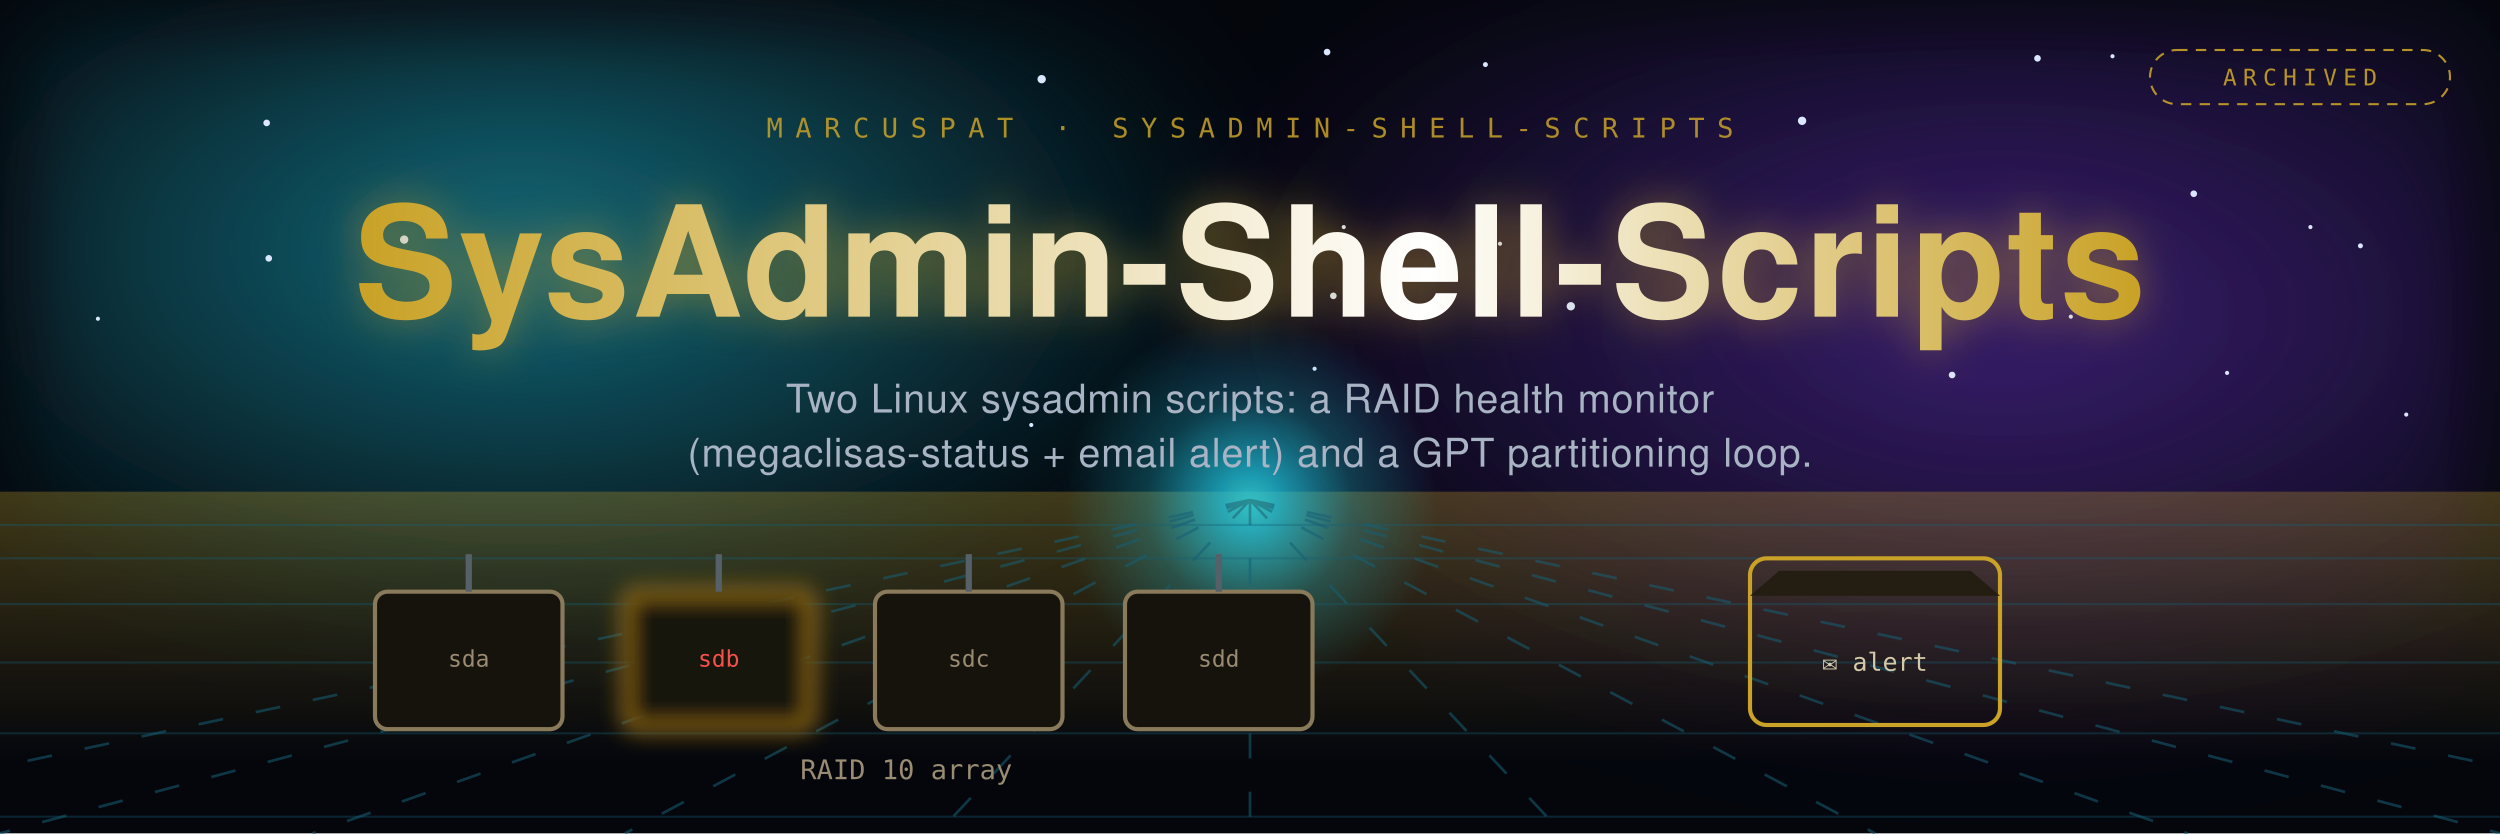
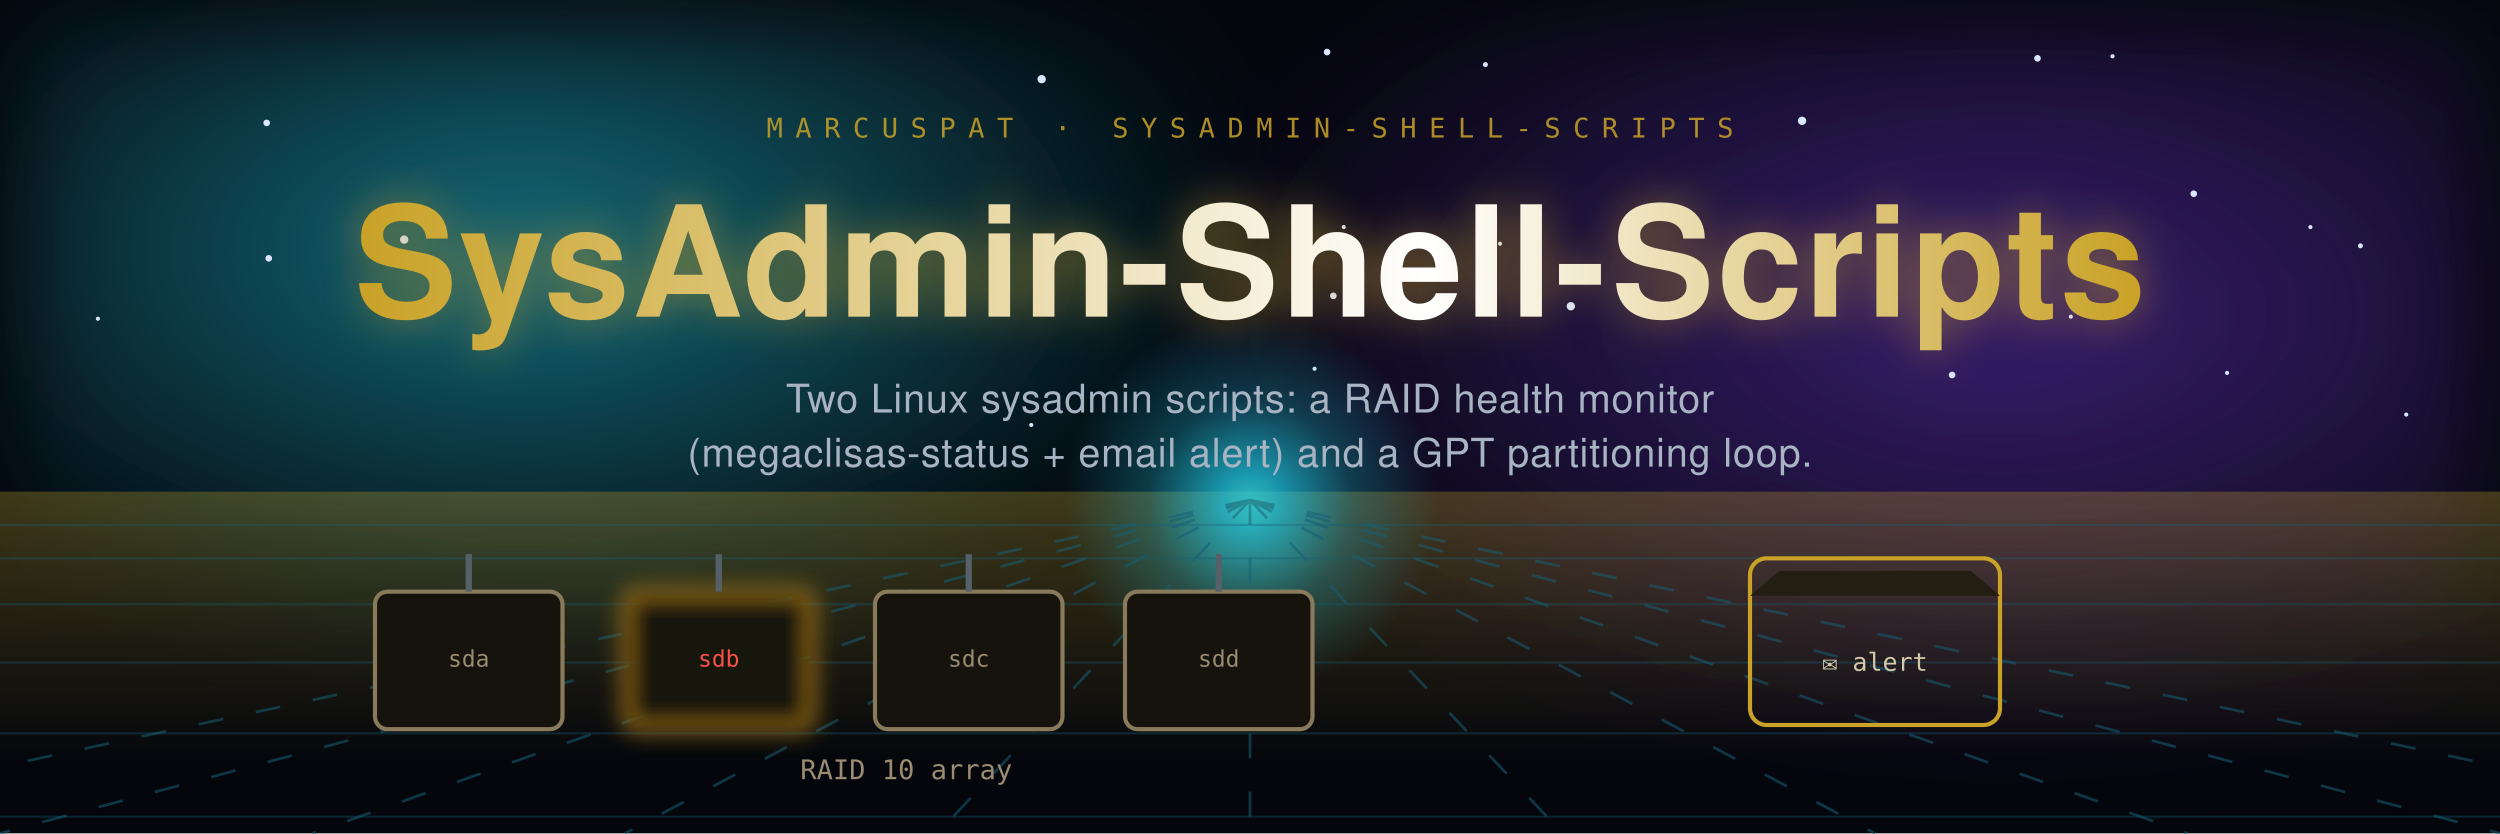
- <svg xmlns="http://www.w3.org/2000/svg" width="1200" height="400" viewBox="0 0 1200 400" role="img" aria-label="SysAdmin-Shell-Scripts — SysAdmin-Shell-Scripts">
+ <svg xmlns="http://www.w3.org/2000/svg" width="1200" height="400" viewBox="0 0 1200 400" role="img" aria-label="SysAdmin-Shell-Scripts: Two Linux sysadmin scripts: a RAID health monitor">
  <defs>
    <radialGradient id="aur1">
      <stop offset="0" stop-color="#22d3ee" stop-opacity="0.50" />
      <stop offset="1" stop-color="#22d3ee" stop-opacity="0" />
    </radialGradient>
    <radialGradient id="aur2">
      <stop offset="0" stop-color="#7c3aed" stop-opacity="0.45" />
      <stop offset="1" stop-color="#7c3aed" stop-opacity="0" />
    </radialGradient>
    <radialGradient id="orb">
      <stop offset="0" stop-color="#22d3ee" stop-opacity="0.9" />
      <stop offset="0.55" stop-color="#22d3ee" stop-opacity="0.25" />
      <stop offset="1" stop-color="#22d3ee" stop-opacity="0" />
    </radialGradient>
    <linearGradient id="tgrad" x1="0" x2="1">
      <stop offset="0" stop-color="#c9a227" />
      <stop offset="0.6" stop-color="#ffffff" />
      <stop offset="1" stop-color="#c9a227" />
    </linearGradient>
    <linearGradient id="beam" x1="0" x2="1">
      <stop offset="0" stop-color="#ffffff" stop-opacity="0" />
      <stop offset="0.5" stop-color="#ffffff" stop-opacity="0.45" />
      <stop offset="1" stop-color="#ffffff" stop-opacity="0" />
    </linearGradient>
    <linearGradient id="hglow" x1="0" x2="0" y1="0" y2="1">
      <stop offset="0" stop-color="#c9a227" stop-opacity="0.30" />
      <stop offset="1" stop-color="#c9a227" stop-opacity="0" />
    </linearGradient>
    <filter id="soft" x="-80%" y="-80%" width="260%" height="260%">
      <feGaussianBlur stdDeviation="30" />
    </filter>
    <filter id="glow" x="-80%" y="-80%" width="260%" height="260%">
      <feGaussianBlur stdDeviation="5" />
    </filter>
    <filter id="glow2" x="-80%" y="-80%" width="260%" height="260%">
      <feGaussianBlur stdDeviation="10" />
    </filter>
  </defs>
  <rect width="1200" height="400" fill="#04060c" />
  <ellipse cx="250" cy="120" rx="360" ry="190" fill="url(#aur1)" filter="url(#soft)">
    <animateTransform attributeName="transform" type="translate" values="0 0; 70 24; -40 12; 0 0" dur="26s" repeatCount="indefinite" />
  </ellipse>
  <ellipse cx="960" cy="150" rx="400" ry="210" fill="url(#aur2)" filter="url(#soft)">
    <animateTransform attributeName="transform" type="translate" values="0 0; -60 18; 34 -12; 0 0" dur="32s" repeatCount="indefinite" />
  </ellipse>
  <g>
    <circle cx="194" cy="115" r="2" fill="#dbe7ff">
      <animate attributeName="opacity" values="0.08;0.85;0.08" dur="2.75s" begin="-3.76s" repeatCount="indefinite" />
    </circle>
    <circle cx="994" cy="152" r="1" fill="#dbe7ff">
      <animate attributeName="opacity" values="0.08;0.85;0.08" dur="4.60s" begin="-2.31s" repeatCount="indefinite" />
    </circle>
    <circle cx="631" cy="177" r="1" fill="#dbe7ff">
      <animate attributeName="opacity" values="0.08;0.85;0.08" dur="4.36s" begin="-2.06s" repeatCount="indefinite" />
    </circle>
    <circle cx="1053" cy="93" r="1.6" fill="#dbe7ff">
      <animate attributeName="opacity" values="0.08;0.85;0.08" dur="2.50s" begin="-3.97s" repeatCount="indefinite" />
    </circle>
    <circle cx="978" cy="28" r="1.6" fill="#dbe7ff">
      <animate attributeName="opacity" values="0.08;0.85;0.08" dur="3.11s" begin="-3.88s" repeatCount="indefinite" />
    </circle>
    <circle cx="129" cy="124" r="1.6" fill="#dbe7ff">
      <animate attributeName="opacity" values="0.08;0.85;0.08" dur="4.03s" begin="-3.54s" repeatCount="indefinite" />
    </circle>
    <circle cx="754" cy="147" r="2" fill="#dbe7ff">
      <animate attributeName="opacity" values="0.08;0.85;0.08" dur="3.62s" begin="-4.42s" repeatCount="indefinite" />
    </circle>
    <circle cx="595" cy="152" r="1.2" fill="#dbe7ff">
      <animate attributeName="opacity" values="0.08;0.85;0.08" dur="3.41s" begin="-0.39s" repeatCount="indefinite" />
    </circle>
    <circle cx="1069" cy="179" r="1" fill="#dbe7ff">
      <animate attributeName="opacity" values="0.08;0.85;0.08" dur="3.03s" begin="-0.99s" repeatCount="indefinite" />
    </circle>
    <circle cx="1014" cy="27" r="1" fill="#dbe7ff">
      <animate attributeName="opacity" values="0.08;0.85;0.08" dur="2.97s" begin="-0.39s" repeatCount="indefinite" />
    </circle>
    <circle cx="500" cy="38" r="2" fill="#dbe7ff">
      <animate attributeName="opacity" values="0.08;0.85;0.08" dur="3.72s" begin="-1.15s" repeatCount="indefinite" />
    </circle>
    <circle cx="128" cy="59" r="1.6" fill="#dbe7ff">
      <animate attributeName="opacity" values="0.08;0.85;0.08" dur="2.82s" begin="-2.02s" repeatCount="indefinite" />
    </circle>
    <circle cx="645" cy="109" r="1" fill="#dbe7ff">
      <animate attributeName="opacity" values="0.08;0.85;0.08" dur="3.08s" begin="-1.47s" repeatCount="indefinite" />
    </circle>
    <circle cx="1109" cy="109" r="1" fill="#dbe7ff">
      <animate attributeName="opacity" values="0.08;0.85;0.08" dur="2.95s" begin="-0.15s" repeatCount="indefinite" />
    </circle>
    <circle cx="637" cy="25" r="1.6" fill="#dbe7ff">
      <animate attributeName="opacity" values="0.08;0.85;0.08" dur="3.40s" begin="-0.02s" repeatCount="indefinite" />
    </circle>
    <circle cx="188" cy="146" r="1.6" fill="#dbe7ff">
      <animate attributeName="opacity" values="0.08;0.85;0.08" dur="4.16s" begin="-3.12s" repeatCount="indefinite" />
    </circle>
    <circle cx="47" cy="153" r="1" fill="#dbe7ff">
      <animate attributeName="opacity" values="0.08;0.85;0.08" dur="3.07s" begin="-0.59s" repeatCount="indefinite" />
    </circle>
    <circle cx="720" cy="117" r="1" fill="#dbe7ff">
      <animate attributeName="opacity" values="0.08;0.85;0.08" dur="4.33s" begin="-0.75s" repeatCount="indefinite" />
    </circle>
    <circle cx="937" cy="180" r="1.6" fill="#dbe7ff">
      <animate attributeName="opacity" values="0.08;0.85;0.08" dur="4.48s" begin="-4.25s" repeatCount="indefinite" />
    </circle>
    <circle cx="1133" cy="118" r="1.2" fill="#dbe7ff">
      <animate attributeName="opacity" values="0.08;0.85;0.08" dur="2.69s" begin="-2.00s" repeatCount="indefinite" />
    </circle>
    <circle cx="640" cy="142" r="1.6" fill="#dbe7ff">
      <animate attributeName="opacity" values="0.08;0.85;0.08" dur="2.29s" begin="-3.24s" repeatCount="indefinite" />
    </circle>
    <circle cx="495" cy="204" r="1" fill="#dbe7ff">
      <animate attributeName="opacity" values="0.08;0.85;0.08" dur="3.90s" begin="-2.82s" repeatCount="indefinite" />
    </circle>
    <circle cx="865" cy="58" r="2" fill="#dbe7ff">
      <animate attributeName="opacity" values="0.08;0.85;0.08" dur="3.96s" begin="-2.38s" repeatCount="indefinite" />
    </circle>
    <circle cx="667" cy="132" r="1.6" fill="#dbe7ff">
      <animate attributeName="opacity" values="0.08;0.85;0.08" dur="3.78s" begin="-3.14s" repeatCount="indefinite" />
    </circle>
    <circle cx="713" cy="31" r="1.2" fill="#dbe7ff">
      <animate attributeName="opacity" values="0.08;0.85;0.08" dur="3.03s" begin="-3.47s" repeatCount="indefinite" />
    </circle>
    <circle cx="1155" cy="199" r="1" fill="#dbe7ff">
      <animate attributeName="opacity" values="0.08;0.85;0.08" dur="4.05s" begin="-3.17s" repeatCount="indefinite" />
    </circle>
  </g>
  <rect x="0" y="236" width="1200" height="130" fill="url(#hglow)">
    <animate attributeName="opacity" values="0.45;0.9;0.45" dur="7s" repeatCount="indefinite" />
  </rect>
  <circle cx="600" cy="242" r="90" fill="url(#orb)">
    <animate attributeName="r" values="78;110;78" dur="6s" repeatCount="indefinite" />
  </circle>
  <path d="M600 240 L-150 400 M600 240 L0 400 M600 240 L150 400 M600 240 L300 400 M600 240 L450 400 M600 240 L600 400 M600 240 L750 400 M600 240 L900 400 M600 240 L1050 400 M600 240 L1200 400 M600 240 L1350 400" stroke="#155e75" stroke-width="1.3" opacity="0.55" fill="none" stroke-dasharray="12 16">
    <animate attributeName="stroke-dashoffset" values="0;-56" dur="0.9s" repeatCount="indefinite" />
  </path>
  <path d="M0 252 H1200 M0 268 H1200 M0 290 H1200 M0 318 H1200 M0 352 H1200 M0 392 H1200" stroke="#155e75" stroke-width="1" opacity="0.35" fill="none" />
  <circle cx="600" cy="241" r="4" fill="#c9a227" filter="url(#glow2)">
    <animate attributeName="opacity" values="0.6;1;0.6" dur="2.6s" repeatCount="indefinite" />
  </circle>
  <rect x="-260" y="-90" width="170" height="580" fill="url(#beam)" opacity="0.10" filter="url(#soft)" transform="rotate(14)">
    <animateTransform attributeName="transform" type="translate" additive="sum" values="-350 0;1750 0" dur="7s" repeatCount="indefinite" />
  </rect>
  <rect x="-260" y="-90" width="170" height="580" fill="url(#beam)" opacity="0.07" filter="url(#soft)" transform="rotate(14)">
    <animateTransform attributeName="transform" type="translate" additive="sum" values="-350 0;1750 0" dur="7s" begin="-3.4s" repeatCount="indefinite" />
  </rect>
  <text x="600" y="66" text-anchor="middle" font-family="ui-monospace,Menlo,Consolas,monospace" font-size="13" letter-spacing="6" fill="#c9a227" opacity="0.85">MARCUSPAT · SYSADMIN-SHELL-SCRIPTS</text>
  <text x="600" y="152" text-anchor="middle" font-family="-apple-system,Segoe UI,Helvetica,Arial,sans-serif" font-size="74" font-weight="800" letter-spacing="1" fill="#c9a227" opacity="0.55" filter="url(#glow2)">SysAdmin-Shell-Scripts</text>
  <text x="600" y="152" text-anchor="middle" font-family="-apple-system,Segoe UI,Helvetica,Arial,sans-serif" font-size="74" font-weight="800" letter-spacing="1" fill="url(#tgrad)">SysAdmin-Shell-Scripts</text>
  <text x="600" y="198" text-anchor="middle" font-family="-apple-system,Segoe UI,Helvetica,Arial,sans-serif" font-size="19" letter-spacing="0.4" fill="#a8b3c4">Two Linux sysadmin scripts: a RAID health monitor</text>
  <text x="600" y="224" text-anchor="middle" font-family="-apple-system,Segoe UI,Helvetica,Arial,sans-serif" font-size="19" letter-spacing="0.4" fill="#a8b3c4">(megaclisas-status + email alert) and a GPT partitioning loop.</text>
-   <g opacity="0.9">
-     <rect x="1032" y="24" width="144" height="26" rx="13" fill="none" stroke="#c9a227" stroke-dasharray="5 4">
-       <animate attributeName="stroke-dashoffset" values="0;-18" dur="2.4s" repeatCount="indefinite" />
-     </rect>
-     <text x="1104" y="41" text-anchor="middle" font-family="ui-monospace,Menlo,Consolas,monospace" font-size="11" letter-spacing="3" fill="#c9a227">ARCHIVED</text>
-   </g>
  <g transform="translate(600,308)">
    <g>
      <rect x="-420" y="-24" width="90" height="66" rx="6" fill="#16130c" stroke="#8a7a5c" stroke-width="2" />
      <rect x="-300" y="-24" width="90" height="66" rx="6" fill="#16130c" stroke="#d29922" stroke-width="2.5" filter="url(#glow)">
        <animate attributeName="stroke" values="#d29922;#f85149;#d29922" dur="1.4s" repeatCount="indefinite" />
      </rect>
      <rect x="-180" y="-24" width="90" height="66" rx="6" fill="#16130c" stroke="#8a7a5c" stroke-width="2" />
      <rect x="-60" y="-24" width="90" height="66" rx="6" fill="#16130c" stroke="#8a7a5c" stroke-width="2" />
      <line x1="-375" y1="-42" x2="-375" y2="-24" stroke="#566068" stroke-width="3" />
      <line x1="-255" y1="-42" x2="-255" y2="-24" stroke="#566068" stroke-width="3" />
      <line x1="-135" y1="-42" x2="-135" y2="-24" stroke="#566068" stroke-width="3" />
      <line x1="-15" y1="-42" x2="-15" y2="-24" stroke="#566068" stroke-width="3" />
      <text x="-375" y="12" font-family="ui-monospace,Menlo,Consolas,monospace" font-size="11" fill="#9a8c72" text-anchor="middle">sda</text>
      <text x="-255" y="12" font-family="ui-monospace,Menlo,Consolas,monospace" font-size="11" fill="#f85149" text-anchor="middle">sdb</text>
      <text x="-135" y="12" font-family="ui-monospace,Menlo,Consolas,monospace" font-size="11" fill="#9a8c72" text-anchor="middle">sdc</text>
      <text x="-15" y="12" font-family="ui-monospace,Menlo,Consolas,monospace" font-size="11" fill="#9a8c72" text-anchor="middle">sdd</text>
      <text x="-165" y="66" font-family="ui-monospace,Menlo,Consolas,monospace" font-size="13" fill="#9a8c72" text-anchor="middle">RAID 10 array</text>
    </g>
    <g transform="translate(300,0)">
      <rect x="-60" y="-40" width="120" height="80" rx="8" fill="none" stroke="#c9a227" stroke-width="2" />
      <path d="M-60 -22 h120 l-14 -12 h-92 z" fill="#241e12" />
      <text x="0" y="14" font-family="ui-monospace,Menlo,Consolas,monospace" font-size="12" fill="#d4c9a8" text-anchor="middle">✉ alert</text>
      <animateTransform attributeName="transform" type="translate" values="300 0;300 0;300 -10;300 0;300 0" keyTimes="0;0.4;0.5;0.6;1" dur="1.4s" repeatCount="indefinite" />
    </g>
  </g>
</svg>
